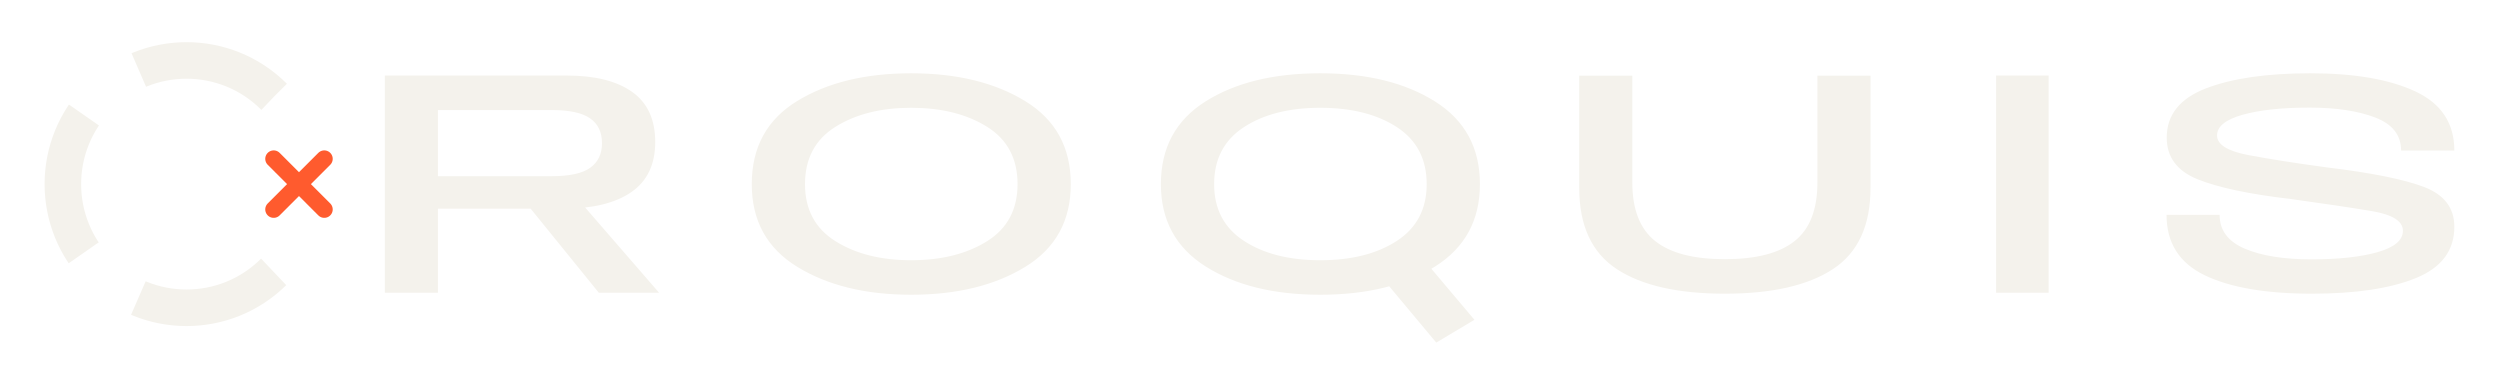
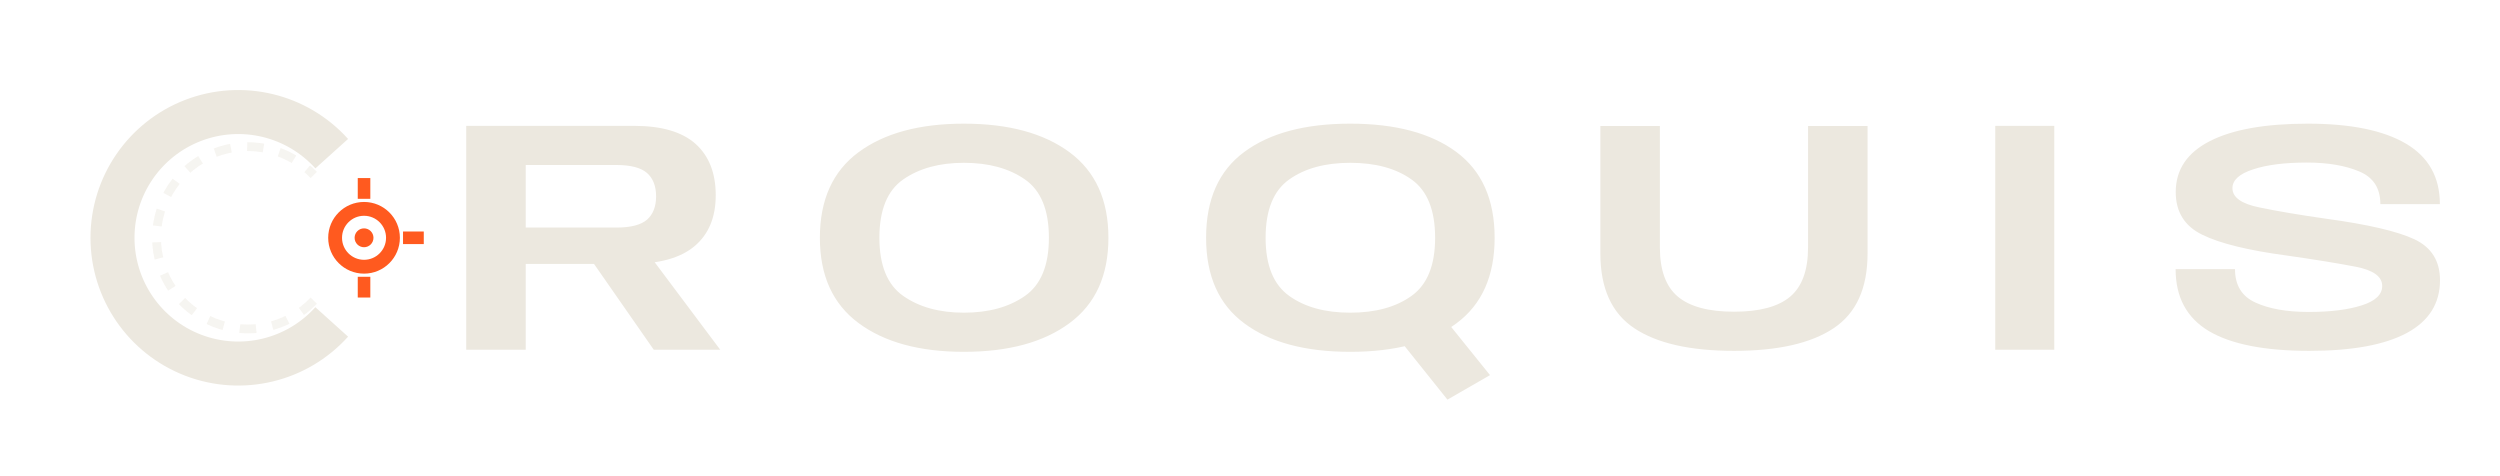
- <svg xmlns="http://www.w3.org/2000/svg" viewBox="0 0 645.17 95.21" width="645" height="95" role="img" aria-label="Croquis">
-   <g transform="translate(4 4) scale(0.7268)">
-     <path d="M91.11 28.89 A44 44 0 1 0 91.11 91.11" fill="none" stroke="#F4F2EC" stroke-width="13" stroke-dasharray="52 25.6" />
-     <path d="M91 51 L109 69 M109 51 L91 69" fill="none" stroke="#FF5B2E" stroke-width="6" stroke-linecap="round" />
+ <svg xmlns="http://www.w3.org/2000/svg" viewBox="0 0 204.92 39.00" width="205" height="39" role="img" aria-label="Croquis">
+   <g transform="translate(3 3) scale(0.5156)">
+     <path d="M 46.86 45.38 A 20 20 0 1 1 46.86 18.62" fill="none" stroke="#ece8df" stroke-width="7" />
+     <path d="M 44 42 A 14.5 14.5 0 1 1 44 22" fill="none" stroke="#ece8df" stroke-width="1.4" opacity="0.45" stroke-dasharray="2.6 2.6" />
+     <g>
+       <circle cx="52" cy="32" r="4.6" fill="none" stroke="#ff5a1f" stroke-width="2.2" />
+       <path d="M52 22.5L52 25.8M52 38.2L52 41.5M58.2 32L61.5 32" fill="none" stroke="#ff5a1f" stroke-width="2" />
+       <circle cx="52" cy="32" r="1.5" fill="#ff5a1f" />
+     </g>
  </g>
-   <g transform="translate(92.88 19.53)">
-     <path d="M6.004 56.16H19.734V34.432H52.068Q63.493 34.432 69.703 30.163Q75.913 25.894 75.913 17.198Q75.913 8.455 69.939 4.228Q63.964 0.0 53.01 0.0H6.004ZM61.328 56.16H76.909L53.699 29.4H39.626ZM19.734 26.027V8.924H49.158Q56 8.924 59.074 11.07Q62.148 13.216 62.148 17.481Q62.148 21.662 59.115 23.844Q56.083 26.027 49.158 26.027Z M142.079 56.681Q159.83 56.681 171.598 49.468Q183.366 42.255 183.366 28.086Q183.366 13.833 171.598 6.625Q159.83 -0.582 142.079 -0.582Q124.329 -0.582 112.602 6.602Q100.876 13.786 100.876 28.086Q100.876 42.255 112.644 49.468Q124.412 56.681 142.079 56.681ZM142.079 47.757Q130.362 47.757 122.501 42.825Q114.641 37.892 114.641 28.086Q114.641 18.195 122.501 13.268Q130.362 8.341 142.079 8.341Q153.88 8.341 161.741 13.268Q169.601 18.195 169.601 28.086Q169.601 37.892 161.741 42.825Q153.88 47.757 142.079 47.757Z M277.867 69.053 287.733 63.158 273.023 45.724 262.664 50.865ZM247.868 56.681Q265.98 56.681 277.567 49.378Q289.155 42.074 289.155 28.086Q289.155 14.014 277.567 6.716Q265.98 -0.582 247.868 -0.582Q229.757 -0.582 218.211 6.692Q206.664 13.967 206.664 28.086Q206.664 42.074 218.252 49.378Q229.84 56.681 247.868 56.681ZM247.868 47.757Q235.79 47.757 228.11 42.735Q220.43 37.712 220.43 28.086Q220.43 18.376 228.11 13.359Q235.79 8.341 247.868 8.341Q260.03 8.341 267.71 13.359Q275.39 18.376 275.39 28.086Q275.39 37.712 267.71 42.735Q260.03 47.757 247.868 47.757Z M352.491 56.41Q370.757 56.41 380.453 50.041Q390.149 43.672 390.149 29.052V0.036H376.42V27.68Q376.42 38.129 370.526 42.807Q364.633 47.486 352.491 47.486Q340.35 47.486 334.456 42.784Q328.562 38.082 328.562 27.68V0.036H314.833V29.052Q314.833 43.672 324.529 50.041Q334.225 56.41 352.491 56.41Z M422.621 56.16H436.209V0.0H422.621Z M504.291 56.41Q521.252 56.41 531.18 52.368Q541.109 48.326 541.109 39.098Q541.109 31.805 533.292 28.825Q525.474 25.845 508.226 23.767Q496.199 22.138 487.977 20.594Q479.755 19.05 479.755 15.495Q479.755 12.023 486.313 10.159Q492.87 8.294 503.667 8.294Q514.008 8.294 520.676 10.864Q527.344 13.433 527.344 19.394H541.109Q541.109 8.849 531.084 4.133Q521.058 -0.582 503.856 -0.582Q487.051 -0.582 476.897 3.32Q466.744 7.223 466.744 16.06Q466.744 23.589 474.719 26.819Q482.694 30.048 498.975 31.949Q511.499 33.679 519.657 35.035Q527.815 36.391 527.815 40.135Q527.815 43.798 521.276 45.665Q514.736 47.533 504.126 47.533Q493.407 47.533 486.911 44.76Q480.415 41.986 480.415 36.026H466.697Q466.697 46.892 476.581 51.651Q486.465 56.41 504.291 56.41Z" fill="#F4F2EC" />
+   <g transform="translate(36.55 10.32)">
+     <path d="M1.64 18.36H6.52V11.32H15.12Q18.64 11.32 20.37 9.86Q22.1 8.4 22.1 5.69Q22.1 2.97 20.45 1.48Q18.79 0 15.41 0H1.64ZM17.02 18.36H22.47L15.93 9.63L10.99 9.7ZM6.52 8.34V3.21H13.96Q15.7 3.21 16.46 3.86Q17.21 4.52 17.21 5.78Q17.21 7.03 16.47 7.69Q15.72 8.34 13.96 8.34Z M42.45 18.53Q47.94 18.53 51.12 16.17Q54.3 13.82 54.3 9.18Q54.3 4.53 51.12 2.17Q47.94 -0.18 42.45 -0.18Q36.97 -0.18 33.8 2.17Q30.64 4.51 30.64 9.18Q30.64 13.82 33.81 16.17Q36.99 18.53 42.45 18.53ZM42.45 15.32Q39.44 15.32 37.48 13.95Q35.52 12.58 35.52 9.18Q35.52 5.75 37.48 4.39Q39.44 3.03 42.45 3.03Q45.49 3.03 47.45 4.39Q49.42 5.75 49.42 9.18Q49.42 12.58 47.45 13.95Q45.49 15.32 42.45 15.32Z M82.1 22.45 85.59 20.44 81.19 14.98 77.54 16.75ZM74.13 18.53Q79.69 18.53 82.83 16.2Q85.97 13.88 85.97 9.18Q85.97 4.47 82.83 2.14Q79.69 -0.18 74.13 -0.18Q68.57 -0.18 65.44 2.14Q62.31 4.45 62.31 9.18Q62.31 13.88 65.45 16.2Q68.59 18.53 74.13 18.53ZM74.13 15.32Q71.04 15.32 69.12 13.94Q67.19 12.56 67.19 9.18Q67.19 5.77 69.12 4.4Q71.04 3.03 74.13 3.03Q77.24 3.03 79.16 4.4Q81.09 5.77 81.09 9.18Q81.09 12.56 79.16 13.94Q77.24 15.32 74.13 15.32Z M105.6 18.45Q110.98 18.45 113.76 16.6Q116.55 14.75 116.55 10.46V0.01H111.67V9.97Q111.67 12.77 110.2 14.01Q108.73 15.24 105.6 15.24Q102.47 15.24 100.99 14Q99.52 12.76 99.52 9.97V0.01H94.64V10.46Q94.64 14.75 97.43 16.6Q100.21 18.45 105.6 18.45Z M127.02 18.36H131.86V0H127.02Z M152.77 18.45Q158.03 18.45 160.76 16.99Q163.49 15.52 163.49 12.66Q163.49 10.28 161.37 9.29Q159.25 8.31 154.18 7.62Q150.89 7.15 148.68 6.69Q146.47 6.24 146.47 5.11Q146.47 4.12 148.16 3.57Q149.84 3.01 152.57 3.01Q155.15 3.01 156.87 3.74Q158.6 4.46 158.6 6.42H163.48Q163.48 3.1 160.7 1.46Q157.92 -0.18 152.64 -0.18Q147.42 -0.18 144.62 1.25Q141.82 2.68 141.82 5.43Q141.82 7.87 144 8.93Q146.17 10 150.97 10.64Q154.39 11.13 156.57 11.55Q158.75 11.97 158.75 13.13Q158.75 14.19 157.07 14.72Q155.39 15.26 152.72 15.26Q150.03 15.26 148.36 14.49Q146.68 13.73 146.68 11.75H141.81Q141.81 15.2 144.54 16.83Q147.28 18.45 152.77 18.45Z" fill="#ece8df" />
  </g>
</svg>
